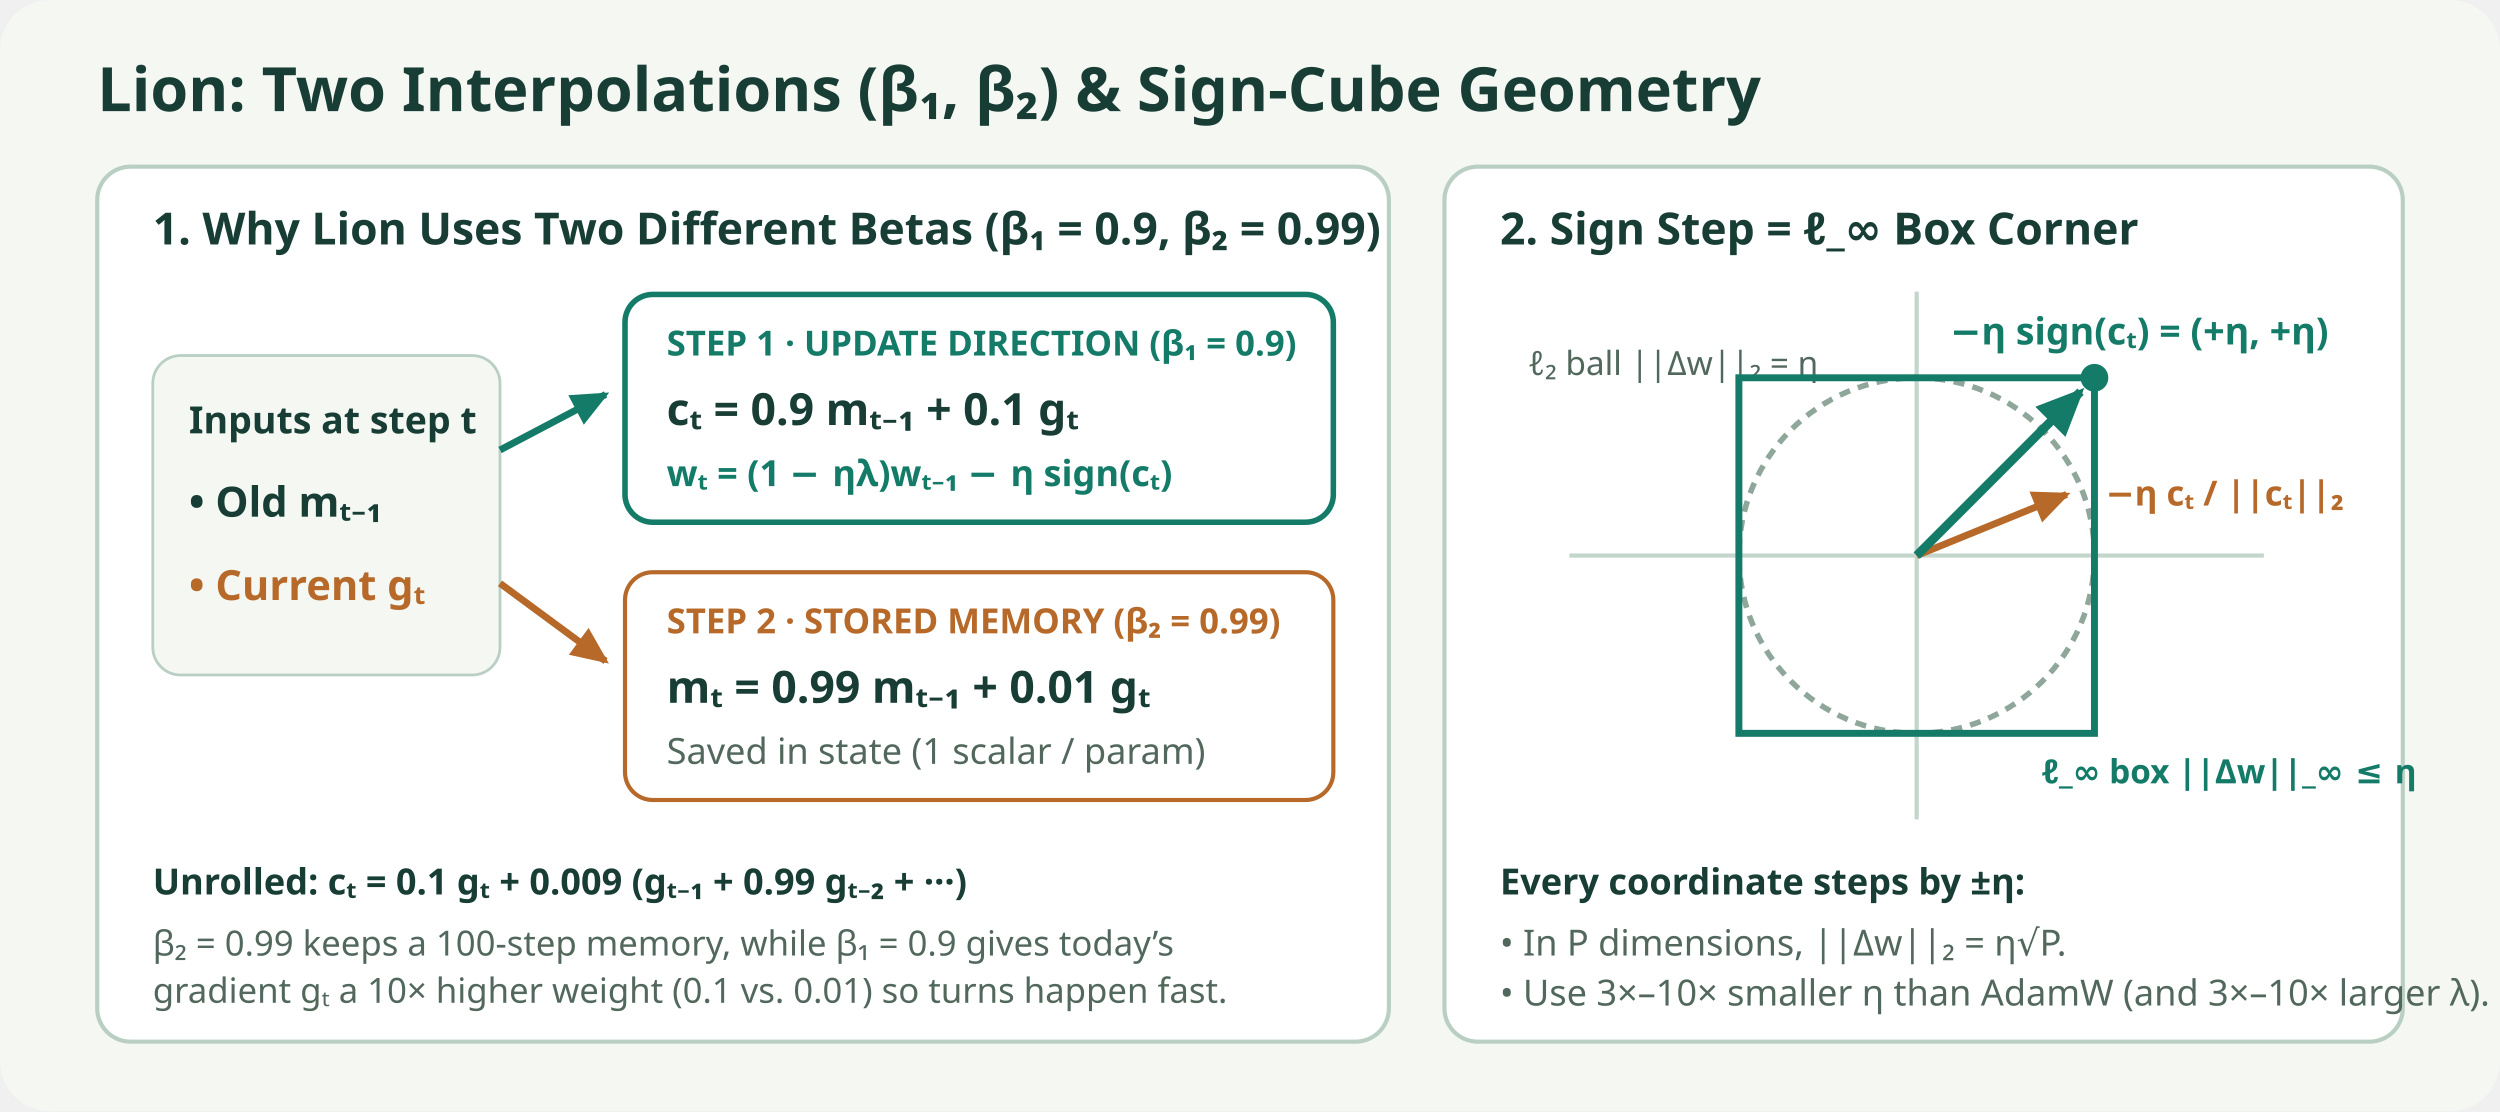
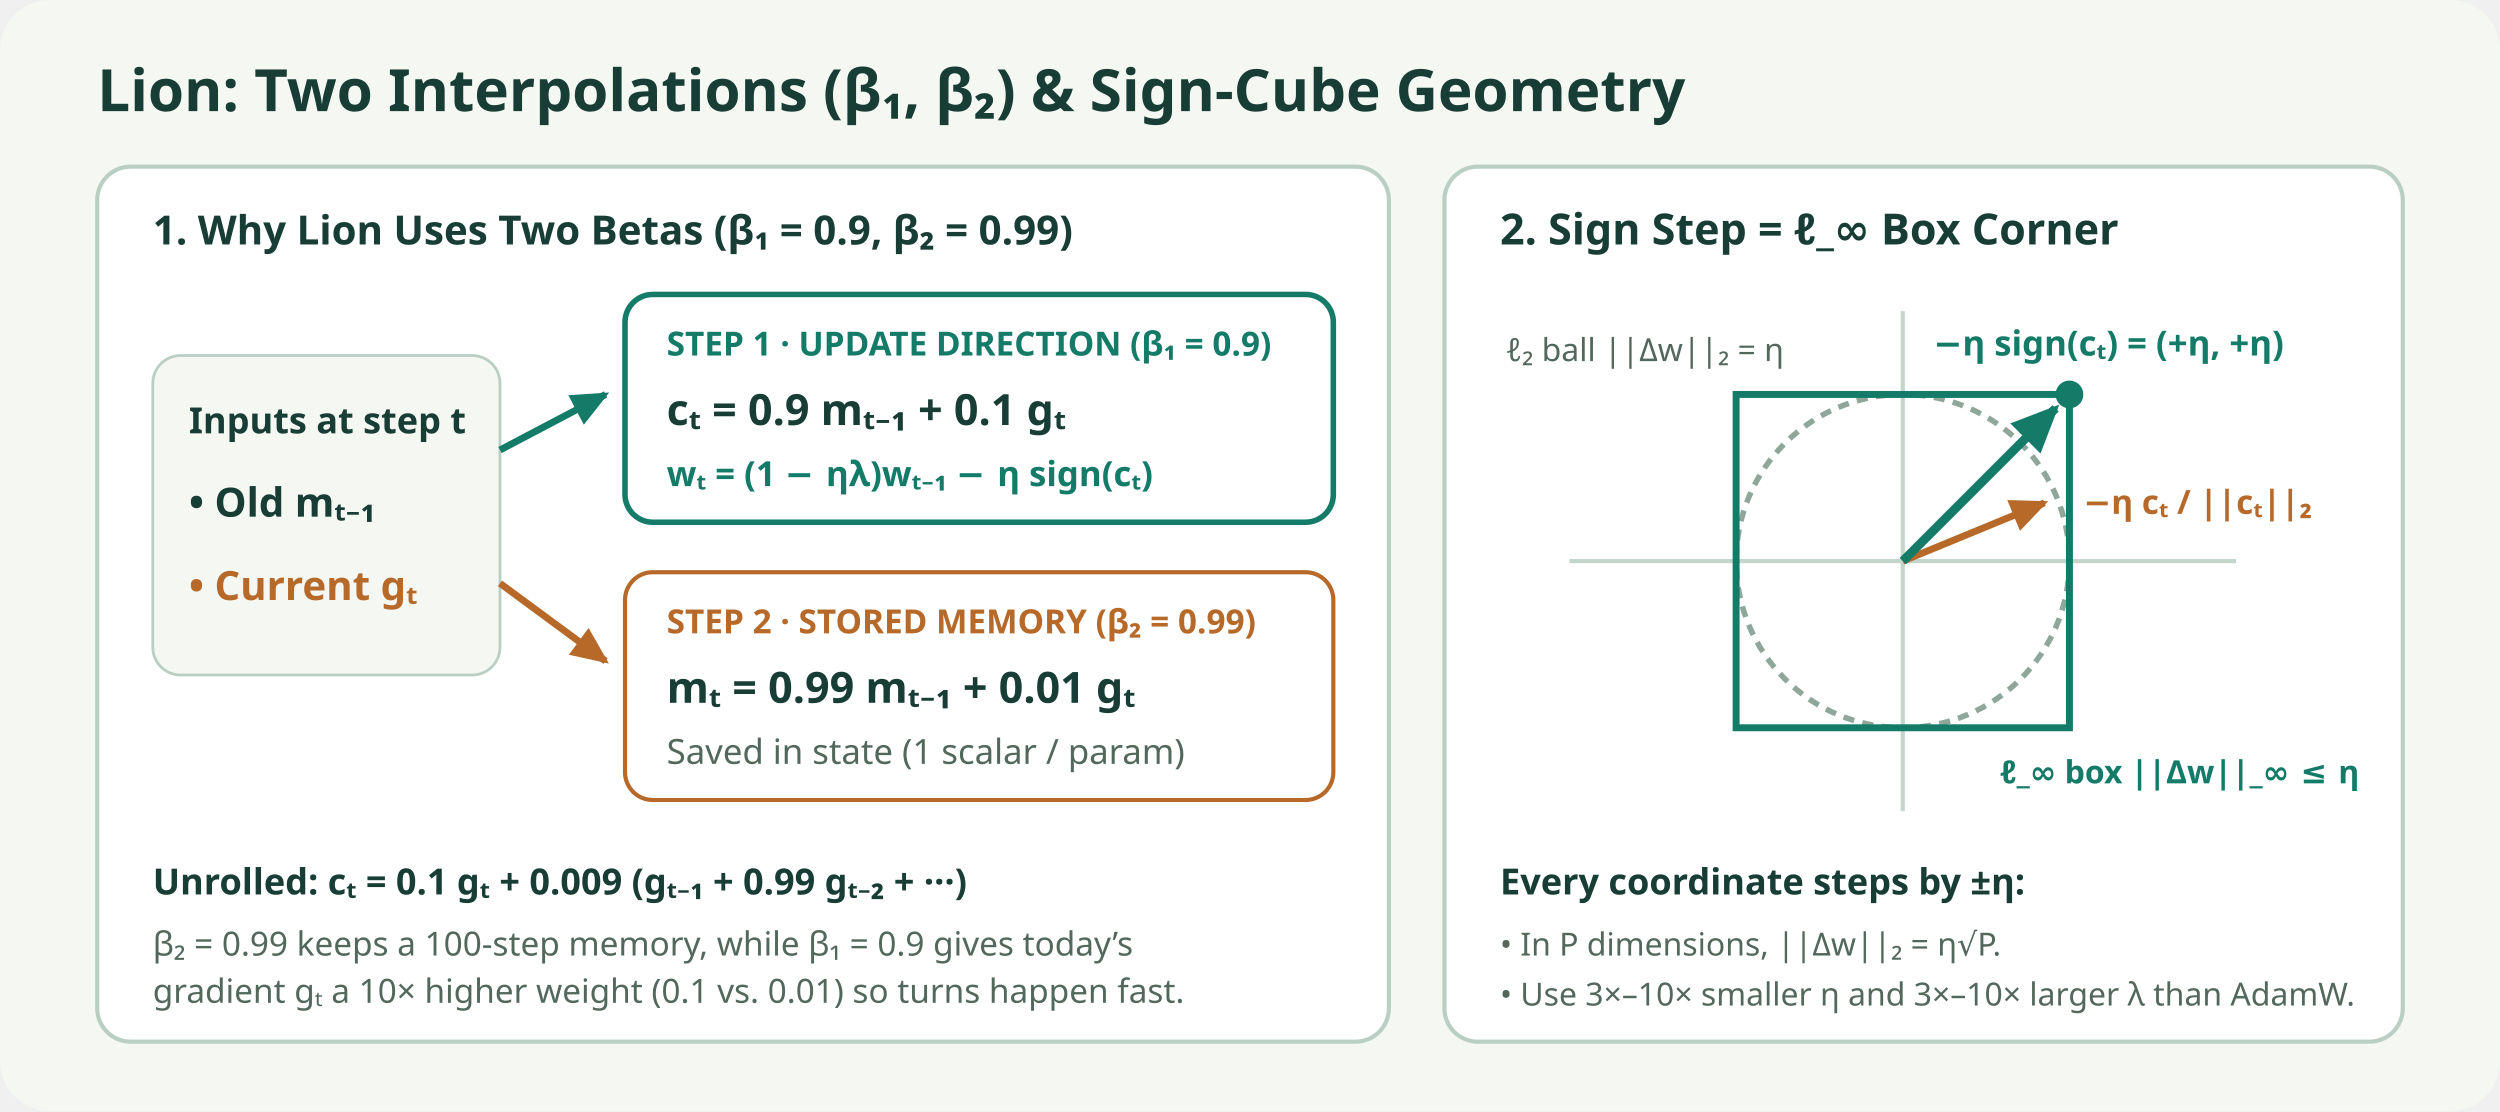
<svg xmlns="http://www.w3.org/2000/svg" viewBox="0 0 900 400" role="img" aria-labelledby="title desc">
  <defs>
    <marker id="arr-teal" viewBox="0 0 10 10" refX="8" refY="5" markerWidth="6" markerHeight="6" orient="auto">
      <path d="M0,1 L9,5 L0,9 z" fill="#137b68" />
    </marker>
    <marker id="arr-amber" viewBox="0 0 10 10" refX="8" refY="5" markerWidth="6" markerHeight="6" orient="auto">
      <path d="M0,1 L9,5 L0,9 z" fill="#b66929" />
    </marker>
    <marker id="arr-dark" viewBox="0 0 10 10" refX="8" refY="5" markerWidth="6" markerHeight="6" orient="auto">
      <path d="M0,1 L9,5 L0,9 z" fill="#173d35" />
    </marker>
  </defs>
  <rect width="900" height="400" rx="18" fill="#f4f7f2" />
  <g font-family="system-ui,sans-serif" fill="#173d35">
-     <text x="35" y="40" font-size="22" font-weight="700">Lion: Two Interpolations (β₁, β₂) &amp; Sign-Cube Geometry</text>
+     <text x="35" y="40" font-size="21" font-weight="700">Lion: Two Interpolations (β₁, β₂) &amp; Sign-Cube Geometry</text>
    <rect x="35" y="60" width="465" height="315" rx="12" fill="#fff" stroke="#b9cfc3" stroke-width="1.5" />
-     <text x="55" y="88" font-size="16" font-weight="700">1. Why Lion Uses Two Different Betas (β₁ = 0.9, β₂ = 0.99)</text>
+     <text x="55" y="88" font-size="14.5" font-weight="700">1. Why Lion Uses Two Betas (β₁ = 0.9, β₂ = 0.99)</text>
    <rect x="55" y="128" width="125" height="115" rx="10" fill="#f4f7f2" stroke="#b9cfc3" />
-     <text x="68" y="156" font-size="13.5" font-weight="700">Inputs at step t</text>
-     <text x="68" y="186" font-size="15" font-weight="600" fill="#173d35">• Old mₜ₋₁</text>
-     <text x="68" y="216" font-size="15" font-weight="600" fill="#b66929">• Current gₜ</text>
+     <text x="68" y="156" font-size="13" font-weight="700">Inputs at step t</text>
+     <text x="68" y="186" font-size="14.5" font-weight="600" fill="#173d35">• Old mₜ₋₁</text>
+     <text x="68" y="216" font-size="14.5" font-weight="600" fill="#b66929">• Current gₜ</text>
    <path d="M180,162 L218,142" fill="none" stroke="#137b68" stroke-width="2.5" marker-end="url(#arr-teal)" />
    <path d="M180,210 L218,238" fill="none" stroke="#b66929" stroke-width="2.5" marker-end="url(#arr-amber)" />
    <rect x="225" y="106" width="255" height="82" rx="10" fill="#fff" stroke="#137b68" stroke-width="2" />
-     <text x="240" y="128" font-size="12.5" font-weight="700" fill="#137b68">STEP 1 · UPDATE DIRECTION (β₁ = 0.9)</text>
-     <text x="240" y="153" font-size="16" font-weight="700">cₜ = 0.9 mₜ₋₁ + 0.1 gₜ</text>
-     <text x="240" y="175" font-size="13" fill="#137b68" font-weight="600">wₜ = (1 − ηλ)wₜ₋₁ − η sign(cₜ)</text>
+     <text x="240" y="128" font-size="12" font-weight="700" fill="#137b68">STEP 1 · UPDATE DIRECTION (β₁ = 0.9)</text>
+     <text x="240" y="153" font-size="15.5" font-weight="700">cₜ = 0.9 mₜ₋₁ + 0.1 gₜ</text>
+     <text x="240" y="175" font-size="12.5" fill="#137b68" font-weight="600">wₜ = (1 − ηλ)wₜ₋₁ − η sign(cₜ)</text>
    <rect x="225" y="206" width="255" height="82" rx="10" fill="#fff" stroke="#b66929" stroke-width="1.5" />
-     <text x="240" y="228" font-size="12.5" font-weight="700" fill="#b66929">STEP 2 · STORED MEMORY (β₂ = 0.99)</text>
-     <text x="240" y="253" font-size="16" font-weight="700">mₜ = 0.99 mₜ₋₁ + 0.01 gₜ</text>
-     <text x="240" y="275" font-size="13" fill="#52685c">Saved in state (1 scalar / param)</text>
+     <text x="240" y="228" font-size="12" font-weight="700" fill="#b66929">STEP 2 · STORED MEMORY (β₂ = 0.99)</text>
+     <text x="240" y="253" font-size="15.5" font-weight="700">mₜ = 0.99 mₜ₋₁ + 0.01 gₜ</text>
+     <text x="240" y="275" font-size="12.5" fill="#52685c">Saved in state (1 scalar / param)</text>
    <text x="55" y="322" font-size="13" fill="#173d35" font-weight="600">Unrolled:  cₜ = 0.1 gₜ + 0.009 (gₜ₋₁ + 0.99 gₜ₋₂ + ···)</text>
-     <text x="55" y="344" font-size="12.5" fill="#52685c">β₂ = 0.99 keeps a 100-step memory, while β₁ = 0.9 gives today’s</text>
-     <text x="55" y="361" font-size="12.5" fill="#52685c">gradient gₜ a 10× higher weight (0.1 vs. 0.01) so turns happen fast.</text>
+     <text x="55" y="344" font-size="12" fill="#52685c">β₂ = 0.99 keeps a 100-step memory, while β₁ = 0.9 gives today’s</text>
+     <text x="55" y="361" font-size="12" fill="#52685c">gradient gₜ a 10× higher weight (0.1 vs. 0.01) so turns happen fast.</text>
    <rect x="520" y="60" width="345" height="315" rx="12" fill="#fff" stroke="#b9cfc3" stroke-width="1.5" />
-     <text x="540" y="88" font-size="16" font-weight="700">2. Sign Step = ℓ_∞ Box Corner</text>
-     <line x1="565" y1="200" x2="815" y2="200" stroke="#c3d6cc" stroke-width="1.5" />
-     <line x1="690" y1="105" x2="690" y2="295" stroke="#c3d6cc" stroke-width="1.5" />
-     <circle cx="690" cy="200" r="64" fill="none" stroke="#8fa69b" stroke-width="2" stroke-dasharray="4,3" />
-     <text x="550" y="135" font-size="12" fill="#52685c">ℓ₂ ball ||Δw||₂ = η</text>
-     <rect x="626" y="136" width="128" height="128" fill="none" stroke="#137b68" stroke-width="2.5" />
-     <text x="735" y="282" font-size="12" font-weight="700" fill="#137b68">ℓ_∞ box ||Δw||_∞ ≤ η</text>
-     <line x1="690" y1="200" x2="744" y2="178" stroke="#b66929" stroke-width="2.5" marker-end="url(#arr-amber)" />
-     <text x="758" y="182" font-size="12.5" font-weight="700" fill="#b66929">−η cₜ / ||cₜ||₂</text>
-     <line x1="690" y1="200" x2="749" y2="141" stroke="#137b68" stroke-width="3.2" marker-end="url(#arr-teal)" />
-     <circle cx="754" cy="136" r="5" fill="#137b68" />
-     <text x="702" y="124" font-size="13.5" font-weight="700" fill="#137b68">−η sign(cₜ) = (+η, +η)</text>
+     <text x="540" y="88" font-size="15.5" font-weight="700">2. Sign Step = ℓ_∞ Box Corner</text>
+     <line x1="565" y1="202" x2="805" y2="202" stroke="#c3d6cc" stroke-width="1.5" />
+     <line x1="685" y1="112" x2="685" y2="292" stroke="#c3d6cc" stroke-width="1.5" />
+     <circle cx="685" cy="202" r="60" fill="none" stroke="#8fa69b" stroke-width="2" stroke-dasharray="4,3" />
+     <text x="542" y="130" font-size="11.5" fill="#52685c">ℓ₂ ball ||Δw||₂ = η</text>
+     <rect x="625" y="142" width="120" height="120" fill="none" stroke="#137b68" stroke-width="2.5" />
+     <text x="720" y="282" font-size="11.5" font-weight="700" fill="#137b68">ℓ_∞ box ||Δw||_∞ ≤ η</text>
+     <line x1="685" y1="202" x2="736" y2="181" stroke="#b66929" stroke-width="2.5" marker-end="url(#arr-amber)" />
+     <text x="750" y="185" font-size="12" font-weight="700" fill="#b66929">−η cₜ / ||cₜ||₂</text>
+     <line x1="685" y1="202" x2="740" y2="147" stroke="#137b68" stroke-width="3.2" marker-end="url(#arr-teal)" />
+     <circle cx="745" cy="142" r="5" fill="#137b68" />
+     <text x="696" y="128" font-size="12.5" font-weight="700" fill="#137b68">−η sign(cₜ) = (+η, +η)</text>
    <text x="540" y="322" font-size="13" fill="#173d35" font-weight="600">Every coordinate steps by ±η:</text>
-     <text x="540" y="344" font-size="13" fill="#52685c">• In P dimensions, ||Δw||₂ = η√P.</text>
-     <text x="540" y="362" font-size="13" fill="#52685c">• Use 3×–10× smaller η than AdamW (and 3×–10× larger λ).</text>
+     <text x="540" y="344" font-size="11.5" fill="#52685c">• In P dimensions, ||Δw||₂ = η√P.</text>
+     <text x="540" y="362" font-size="11.5" fill="#52685c">• Use 3×–10× smaller η and 3×–10× larger λ than AdamW.</text>
  </g>
</svg>
